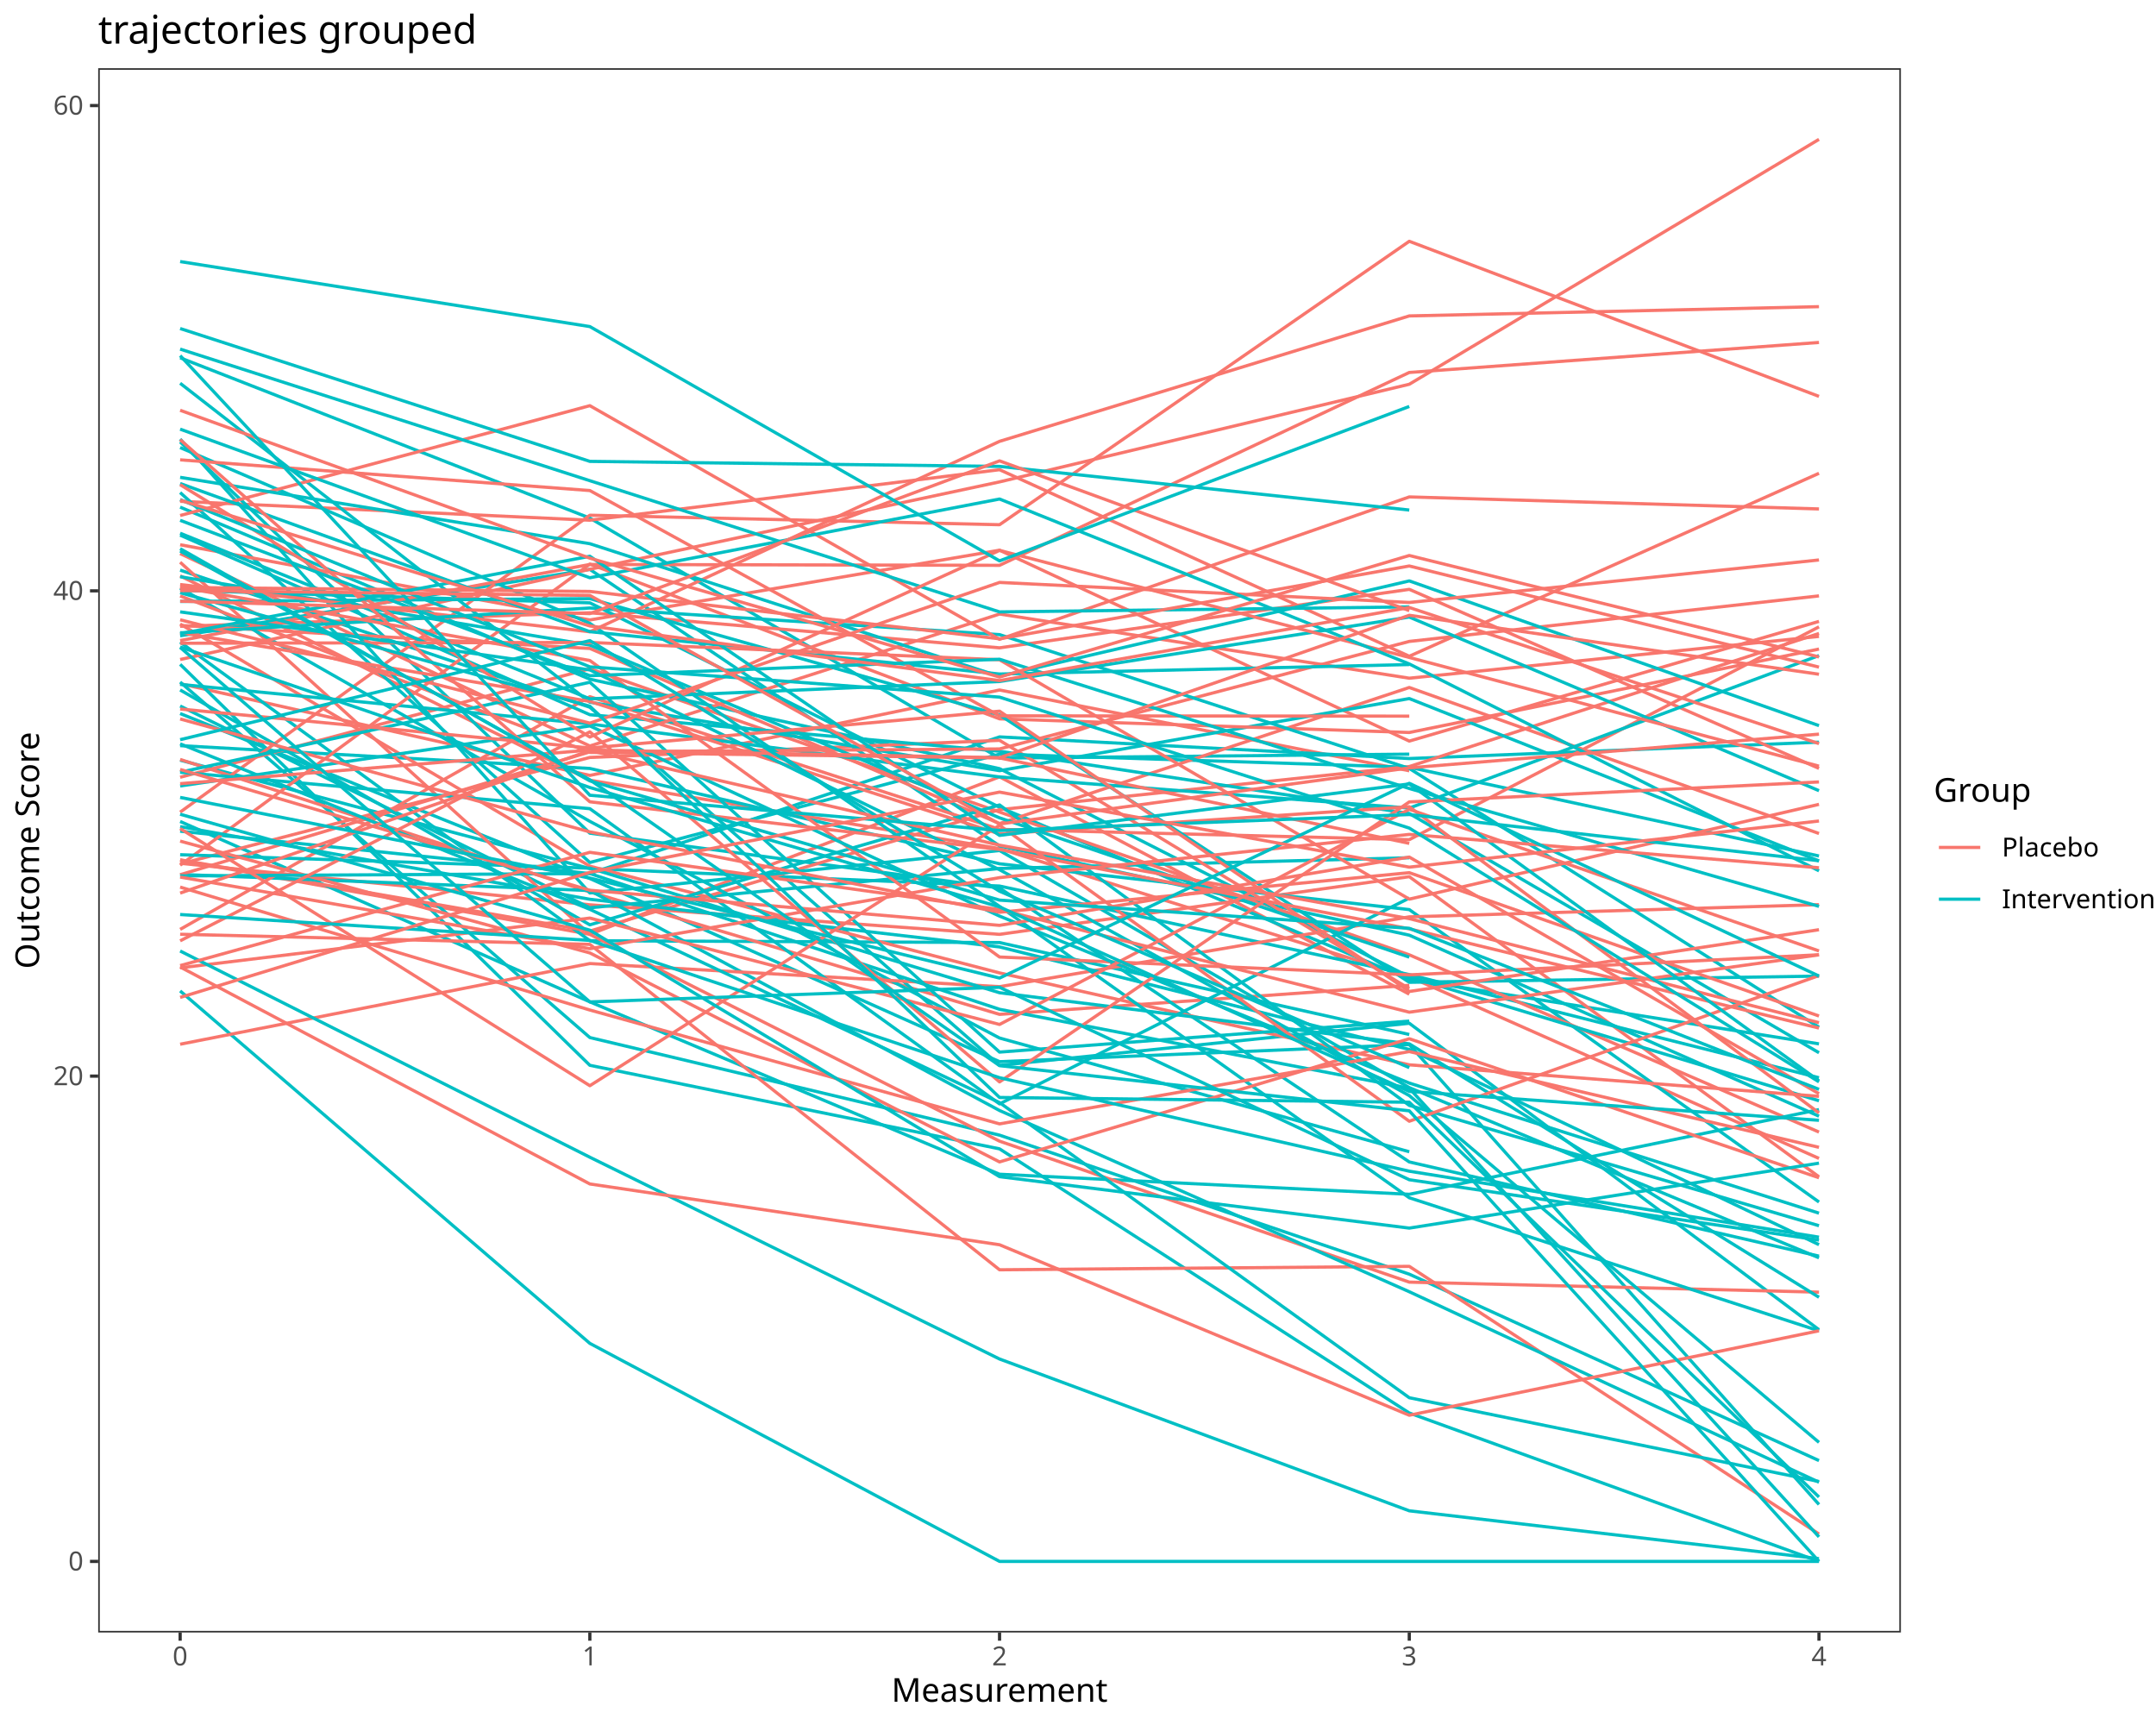
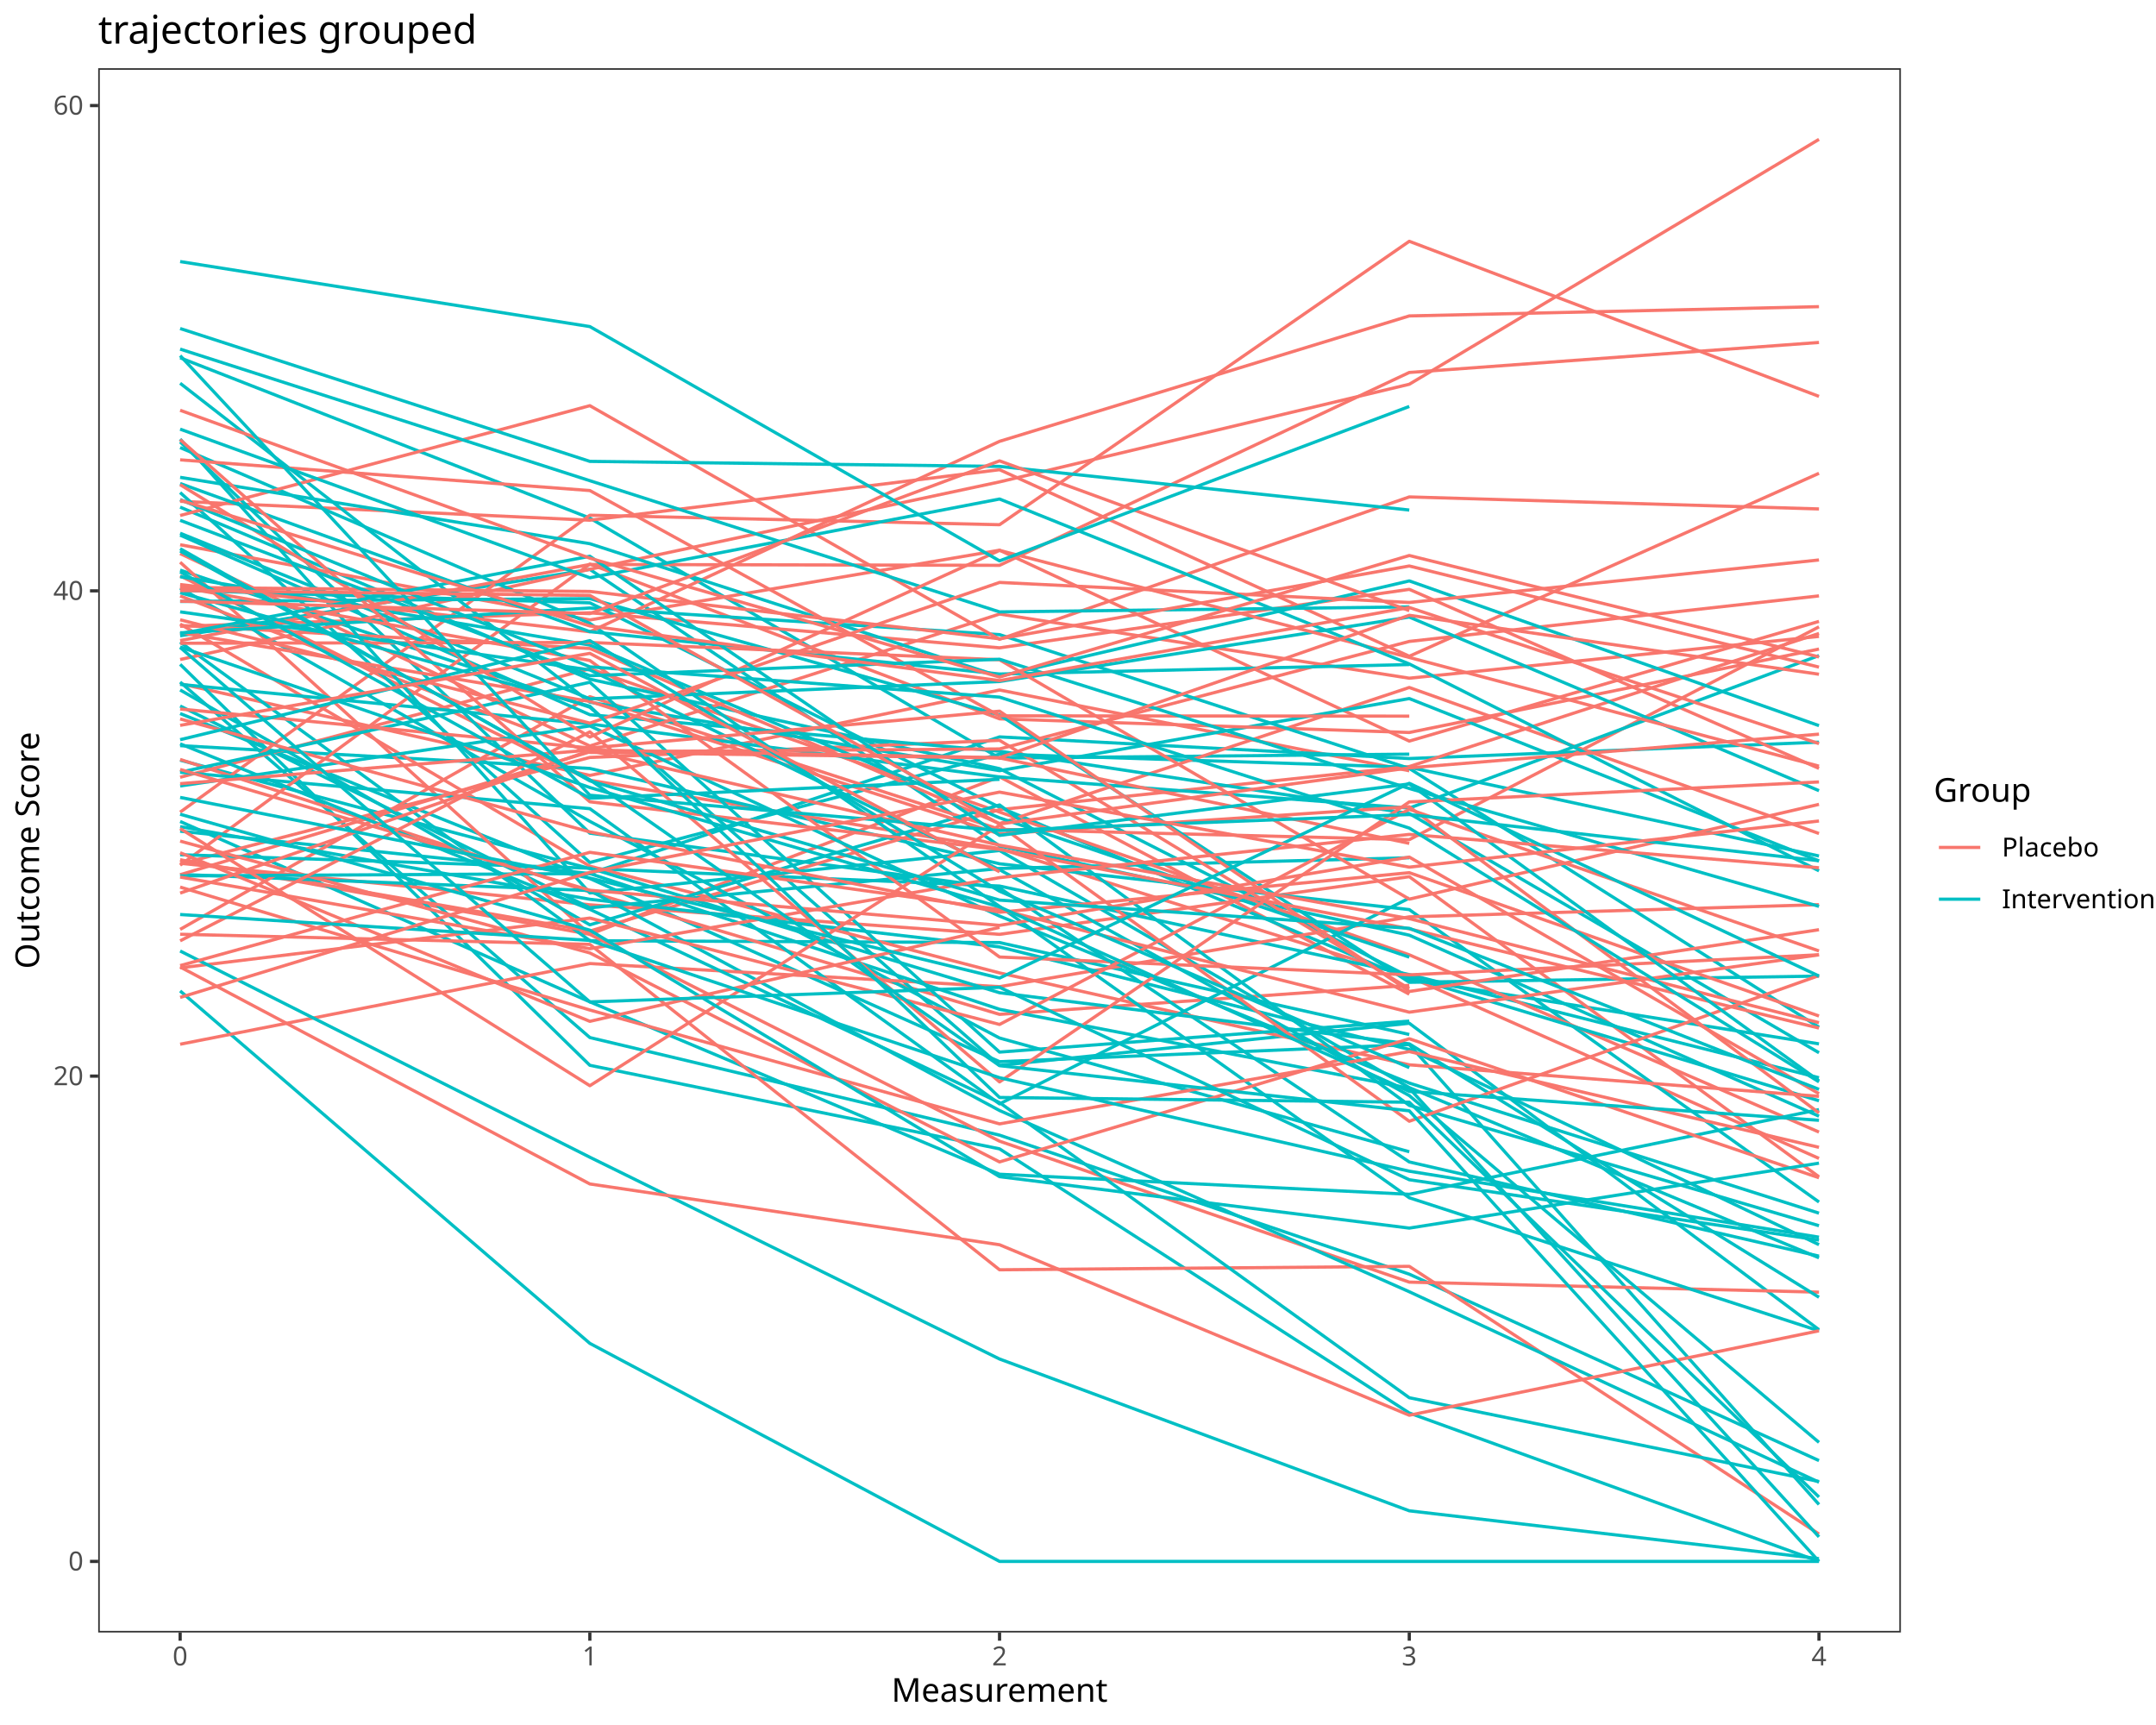
<svg xmlns="http://www.w3.org/2000/svg" class="svglite" data-engine-version="2.0" width="720.00pt" height="576.00pt" viewBox="0 0 720.00 576.00">
  <defs>
    <style type="text/css">
    .svglite line, .svglite polyline, .svglite polygon, .svglite path, .svglite rect, .svglite circle {
      fill: none;
      stroke: #000000;
      stroke-linecap: round;
      stroke-linejoin: round;
      stroke-miterlimit: 10.00;
    }
  </style>
  </defs>
  <rect width="100%" height="100%" style="stroke: none; fill: #FFFFFF;" />
  <defs>
    <clipPath id="cpMC4wMHw3MjAuMDB8MC4wMHw1NzYuMDA=">
      <rect x="0.00" y="0.00" width="720.00" height="576.00" />
    </clipPath>
  </defs>
  <g clip-path="url(#cpMC4wMHw3MjAuMDB8MC4wMHw1NzYuMDA=)">
    <rect x="0.00" y="0.00" width="720.00" height="576.00" style="stroke-width: 1.07; stroke: #FFFFFF; fill: #FFFFFF;" />
  </g>
  <defs>
    <clipPath id="cpMzIuNzl8NjM0LjgxfDIyLjc4fDU0NS4xMQ==">
      <rect x="32.79" y="22.78" width="602.02" height="522.33" />
    </clipPath>
  </defs>
  <g clip-path="url(#cpMzIuNzl8NjM0LjgxfDIyLjc4fDU0NS4xMQ==)">
    <rect x="32.79" y="22.78" width="602.02" height="522.33" style="stroke-width: 1.07; stroke: none; fill: #FFFFFF;" />
    <polyline points="60.16,228.30 196.98,258.92 333.80,230.40 470.63,257.37 " style="stroke-width: 1.07; stroke: #F8766D; stroke-linecap: butt;" />
    <polyline points="60.16,277.55 196.98,291.69 333.80,246.06 470.63,253.29 607.45,247.82 " style="stroke-width: 1.07; stroke: #00BFC4; stroke-linecap: butt;" />
    <polyline points="60.16,119.47 196.98,173.00 333.80,253.14 470.63,251.82 " style="stroke-width: 1.07; stroke: #00BFC4; stroke-linecap: butt;" />
    <polyline points="60.16,209.13 196.98,204.61 333.80,216.32 470.63,196.79 607.45,256.58 " style="stroke-width: 1.07; stroke: #F8766D; stroke-linecap: butt;" />
    <polyline points="60.16,287.21 196.98,311.99 333.80,259.39 470.63,331.97 " style="stroke-width: 1.07; stroke: #F8766D; stroke-linecap: butt;" />
    <polyline points="60.16,192.29 196.98,260.52 333.80,283.37 470.63,326.15 607.45,386.81 " style="stroke-width: 1.07; stroke: #F8766D; stroke-linecap: butt;" />
    <polyline points="60.16,227.75 196.98,346.45 333.80,379.04 470.63,425.46 607.45,487.71 " style="stroke-width: 1.07; stroke: #00BFC4; stroke-linecap: butt;" />
    <polyline points="60.16,238.26 196.98,293.35 333.80,354.51 470.63,348.80 607.45,502.37 " style="stroke-width: 1.07; stroke: #00BFC4; stroke-linecap: butt;" />
    <polyline points="60.16,197.12 196.98,201.30 333.80,269.56 470.63,326.97 607.45,348.56 " style="stroke-width: 1.07; stroke: #00BFC4; stroke-linecap: butt;" />
    <polyline points="60.16,288.27 196.98,302.13 333.80,311.99 470.63,292.73 607.45,392.96 " style="stroke-width: 1.07; stroke: #F8766D; stroke-linecap: butt;" />
    <polyline points="60.16,248.98 196.98,256.60 333.80,288.43 470.63,303.73 607.45,401.37 " style="stroke-width: 1.07; stroke: #00BFC4; stroke-linecap: butt;" />
    <polyline points="60.16,253.83 196.98,290.02 333.80,295.86 470.63,325.43 607.45,359.87 " style="stroke-width: 1.07; stroke: #00BFC4; stroke-linecap: butt;" />
    <polyline points="60.16,214.42 196.98,314.12 333.80,314.73 470.63,345.43 " style="stroke-width: 1.07; stroke: #00BFC4; stroke-linecap: butt;" />
    <polyline points="60.16,212.30 196.98,190.13 333.80,282.45 470.63,312.27 607.45,372.71 " style="stroke-width: 1.07; stroke: #00BFC4; stroke-linecap: butt;" />
    <polyline points="60.16,235.75 196.98,303.12 333.80,290.00 470.63,286.41 " style="stroke-width: 1.07; stroke: #00BFC4; stroke-linecap: butt;" />
    <polyline points="60.16,259.54 196.98,223.31 333.80,271.15 470.63,318.83 607.45,378.01 " style="stroke-width: 1.07; stroke: #F8766D; stroke-linecap: butt;" />
    <polyline points="60.16,221.83 196.98,355.72 333.80,383.62 470.63,471.82 607.45,521.37 " style="stroke-width: 1.07; stroke: #00BFC4; stroke-linecap: butt;" />
    <polyline points="60.16,274.30 196.98,334.53 333.80,392.09 470.63,398.79 607.45,370.51 " style="stroke-width: 1.07; stroke: #00BFC4; stroke-linecap: butt;" />
    <polyline points="60.16,330.89 196.98,448.57 333.80,521.37 470.63,521.37 607.45,521.37 " style="stroke-width: 1.07; stroke: #00BFC4; stroke-linecap: butt;" />
    <polyline points="60.16,167.40 196.98,173.70 333.80,156.84 470.63,219.13 607.45,158.04 " style="stroke-width: 1.07; stroke: #F8766D; stroke-linecap: butt;" />
    <polyline points="60.16,253.59 196.98,297.82 333.80,338.71 470.63,329.01 " style="stroke-width: 1.07; stroke: #F8766D; stroke-linecap: butt;" />
    <polyline points="60.16,190.37 196.98,236.16 333.80,355.74 470.63,341.68 607.45,444.01 " style="stroke-width: 1.07; stroke: #00BFC4; stroke-linecap: butt;" />
    <polyline points="60.16,147.56 196.98,278.22 333.80,296.52 470.63,387.99 607.45,419.44 " style="stroke-width: 1.07; stroke: #00BFC4; stroke-linecap: butt;" />
    <polyline points="60.16,164.47 196.98,288.00 333.80,251.82 470.63,256.19 607.45,285.83 " style="stroke-width: 1.07; stroke: #00BFC4; stroke-linecap: butt;" />
    <polyline points="60.16,169.34 196.98,226.79 333.80,256.67 470.63,326.18 607.45,367.55 " style="stroke-width: 1.07; stroke: #00BFC4; stroke-linecap: butt;" />
    <polyline points="60.16,187.74 196.98,312.00 333.80,381.05 470.63,428.12 607.45,431.47 " style="stroke-width: 1.07; stroke: #F8766D; stroke-linecap: butt;" />
    <polyline points="60.16,287.10 196.98,310.89 333.80,270.35 470.63,255.96 607.45,211.52 " style="stroke-width: 1.07; stroke: #F8766D; stroke-linecap: butt;" />
    <polyline points="60.16,311.96 196.98,315.34 333.80,424.00 470.63,422.85 607.45,512.23 " style="stroke-width: 1.07; stroke: #F8766D; stroke-linecap: butt;" />
    <polyline points="60.16,291.99 196.98,297.37 333.80,370.81 470.63,431.33 607.45,494.93 " style="stroke-width: 1.07; stroke: #00BFC4; stroke-linecap: butt;" />
    <polyline points="60.16,310.33 196.98,232.63 333.80,276.92 470.63,280.37 607.45,209.31 " style="stroke-width: 1.07; stroke: #F8766D; stroke-linecap: butt;" />
    <polyline points="60.16,271.19 196.98,172.04 333.80,175.21 470.63,80.57 607.45,132.36 " style="stroke-width: 1.07; stroke: #F8766D; stroke-linecap: butt;" />
    <polyline points="60.16,208.38 196.98,289.23 333.80,324.87 470.63,355.56 607.45,366.08 " style="stroke-width: 1.07; stroke: #F8766D; stroke-linecap: butt;" />
    <polyline points="60.16,208.83 196.98,216.53 333.80,275.00 470.63,229.56 607.45,278.32 " style="stroke-width: 1.07; stroke: #F8766D; stroke-linecap: butt;" />
    <polyline points="60.16,288.48 196.98,252.92 333.80,247.21 470.63,330.15 " style="stroke-width: 1.07; stroke: #F8766D; stroke-linecap: butt;" />
    <polyline points="60.16,181.90 196.98,207.01 333.80,183.72 470.63,247.46 607.45,207.49 " style="stroke-width: 1.07; stroke: #F8766D; stroke-linecap: butt;" />
    <polyline points="60.16,178.69 196.98,238.65 333.80,250.85 470.63,271.64 607.45,351.52 " style="stroke-width: 1.07; stroke: #00BFC4; stroke-linecap: butt;" />
    <polyline points="60.16,184.86 196.98,249.10 333.80,205.03 470.63,226.46 607.45,212.50 " style="stroke-width: 1.07; stroke: #F8766D; stroke-linecap: butt;" />
    <polyline points="60.16,196.38 196.98,274.26 333.80,346.61 470.63,384.59 " style="stroke-width: 1.07; stroke: #00BFC4; stroke-linecap: butt;" />
    <polyline points="60.16,127.98 196.98,234.48 333.80,257.34 470.63,233.26 607.45,287.48 " style="stroke-width: 1.07; stroke: #00BFC4; stroke-linecap: butt;" />
    <polyline points="60.16,228.53 196.98,241.75 333.80,259.43 470.63,269.83 607.45,218.89 " style="stroke-width: 1.07; stroke: #00BFC4; stroke-linecap: butt;" />
    <polyline points="60.16,348.68 196.98,321.74 333.80,329.46 470.63,306.15 607.45,302.07 " style="stroke-width: 1.07; stroke: #F8766D; stroke-linecap: butt;" />
    <polyline points="60.16,257.87 196.98,270.03 333.80,368.60 470.63,299.88 " style="stroke-width: 1.07; stroke: #00BFC4; stroke-linecap: butt;" />
    <polyline points="60.16,288.90 196.98,188.36 333.80,240.03 470.63,244.59 607.45,216.73 " style="stroke-width: 1.07; stroke: #F8766D; stroke-linecap: butt;" />
    <polyline points="60.16,220.22 196.98,190.09 333.80,160.91 470.63,128.31 607.45,46.53 " style="stroke-width: 1.07; stroke: #F8766D; stroke-linecap: butt;" />
    <polyline points="60.16,292.08 196.98,251.06 333.80,250.08 470.63,214.18 607.45,198.97 " style="stroke-width: 1.07; stroke: #F8766D; stroke-linecap: butt;" />
    <polyline points="60.16,230.39 196.98,308.81 333.80,268.78 470.63,369.10 607.45,409.28 " style="stroke-width: 1.07; stroke: #00BFC4; stroke-linecap: butt;" />
    <polyline points="60.16,199.00 196.98,251.24 333.80,253.08 470.63,281.61 " style="stroke-width: 1.07; stroke: #F8766D; stroke-linecap: butt;" />
    <polyline points="60.16,146.61 196.98,298.17 333.80,284.00 470.63,363.17 607.45,420.00 " style="stroke-width: 1.07; stroke: #00BFC4; stroke-linecap: butt;" />
    <polyline points="60.16,211.25 196.98,234.20 333.80,278.46 470.63,269.38 607.45,371.62 " style="stroke-width: 1.07; stroke: #F8766D; stroke-linecap: butt;" />
    <polyline points="60.16,149.45 196.98,208.15 333.80,302.66 470.63,399.95 607.45,444.39 " style="stroke-width: 1.07; stroke: #00BFC4; stroke-linecap: butt;" />
    <polyline points="60.16,248.38 196.98,303.64 333.80,368.17 470.63,466.72 607.45,494.70 " style="stroke-width: 1.07; stroke: #00BFC4; stroke-linecap: butt;" />
    <polyline points="60.16,257.86 196.98,227.81 333.80,351.31 470.63,340.95 " style="stroke-width: 1.07; stroke: #00BFC4; stroke-linecap: butt;" />
    <polyline points="60.16,276.02 196.98,300.28 333.80,316.19 470.63,350.42 607.45,415.61 " style="stroke-width: 1.07; stroke: #00BFC4; stroke-linecap: butt;" />
    <polyline points="60.16,200.84 196.98,199.89 333.80,238.72 470.63,328.00 607.45,325.93 " style="stroke-width: 1.07; stroke: #00BFC4; stroke-linecap: butt;" />
    <polyline points="60.16,192.58 196.98,215.40 333.80,273.09 470.63,319.60 " style="stroke-width: 1.07; stroke: #00BFC4; stroke-linecap: butt;" />
    <polyline points="60.16,213.89 196.98,188.48 333.80,188.77 470.63,124.37 607.45,114.35 " style="stroke-width: 1.07; stroke: #F8766D; stroke-linecap: butt;" />
    <polyline points="60.16,285.40 196.98,289.90 333.80,331.49 470.63,348.55 607.45,433.18 " style="stroke-width: 1.07; stroke: #00BFC4; stroke-linecap: butt;" />
    <polyline points="60.16,195.19 196.98,210.96 333.80,147.37 470.63,105.49 607.45,102.40 " style="stroke-width: 1.07; stroke: #F8766D; stroke-linecap: butt;" />
    <polyline points="60.16,211.32 196.98,203.02 333.80,211.91 470.63,256.59 607.45,343.00 " style="stroke-width: 1.07; stroke: #00BFC4; stroke-linecap: butt;" />
    <polyline points="60.16,172.14 196.98,135.46 333.80,213.47 470.63,165.93 607.45,169.94 " style="stroke-width: 1.07; stroke: #F8766D; stroke-linecap: butt;" />
    <polyline points="60.16,280.86 196.98,318.20 333.80,387.98 470.63,346.85 607.45,393.27 " style="stroke-width: 1.07; stroke: #F8766D; stroke-linecap: butt;" />
    <polyline points="60.16,159.39 196.98,181.55 333.80,225.84 470.63,193.97 607.45,242.30 " style="stroke-width: 1.07; stroke: #00BFC4; stroke-linecap: butt;" />
    <polyline points="60.16,161.45 196.98,210.92 333.80,225.07 470.63,221.90 " style="stroke-width: 1.07; stroke: #00BFC4; stroke-linecap: butt;" />
    <polyline points="60.16,116.57 196.98,160.51 333.80,204.32 470.63,202.65 " style="stroke-width: 1.07; stroke: #00BFC4; stroke-linecap: butt;" />
    <polyline points="60.16,109.70 196.98,154.06 333.80,155.74 470.63,170.31 " style="stroke-width: 1.07; stroke: #00BFC4; stroke-linecap: butt;" />
    <polyline points="60.16,153.55 196.98,163.80 333.80,239.03 470.63,239.13 " style="stroke-width: 1.07; stroke: #F8766D; stroke-linecap: butt;" />
    <polyline points="60.16,196.03 196.98,220.56 333.80,319.56 470.63,325.52 607.45,318.81 " style="stroke-width: 1.07; stroke: #F8766D; stroke-linecap: butt;" />
    <polyline points="60.16,178.05 196.98,233.35 333.80,227.56 470.63,206.04 607.45,264.02 " style="stroke-width: 1.07; stroke: #00BFC4; stroke-linecap: butt;" />
    <polyline points="60.16,292.48 196.98,291.69 333.80,337.02 470.63,363.38 607.45,513.18 " style="stroke-width: 1.07; stroke: #00BFC4; stroke-linecap: butt;" />
    <polyline points="60.16,262.44 196.98,242.39 333.80,305.90 470.63,361.65 607.45,405.09 " style="stroke-width: 1.07; stroke: #00BFC4; stroke-linecap: butt;" />
    <polyline points="60.16,214.79 196.98,214.52 333.80,220.31 470.63,300.23 607.45,268.58 " style="stroke-width: 1.07; stroke: #F8766D; stroke-linecap: butt;" />
    <polyline points="60.16,161.84 196.98,246.11 333.80,183.78 470.63,219.53 607.45,255.83 " style="stroke-width: 1.07; stroke: #F8766D; stroke-linecap: butt;" />
    <polyline points="60.16,204.31 196.98,223.70 333.80,290.41 470.63,365.83 607.45,481.63 " style="stroke-width: 1.07; stroke: #00BFC4; stroke-linecap: butt;" />
    <polyline points="60.16,256.93 196.98,297.27 333.80,308.99 470.63,286.19 607.45,365.20 " style="stroke-width: 1.07; stroke: #F8766D; stroke-linecap: butt;" />
    <polyline points="60.16,298.22 196.98,250.64 333.80,282.22 470.63,306.74 607.45,341.48 " style="stroke-width: 1.07; stroke: #F8766D; stroke-linecap: butt;" />
    <polyline points="60.16,296.21 196.98,337.26 333.80,375.28 470.63,351.13 607.45,383.11 " style="stroke-width: 1.07; stroke: #F8766D; stroke-linecap: butt;" />
    <polyline points="60.16,323.17 196.98,306.56 333.80,342.08 470.63,270.25 607.45,317.53 " style="stroke-width: 1.07; stroke: #F8766D; stroke-linecap: butt;" />
    <polyline points="60.16,276.66 196.98,362.53 333.80,275.56 470.63,374.40 607.45,325.75 " style="stroke-width: 1.07; stroke: #F8766D; stroke-linecap: butt;" />
    <polyline points="60.16,240.07 196.98,277.79 333.80,304.61 470.63,291.40 607.45,339.26 " style="stroke-width: 1.07; stroke: #F8766D; stroke-linecap: butt;" />
    <polyline points="60.16,317.55 196.98,386.41 333.80,453.79 470.63,504.48 607.45,520.46 " style="stroke-width: 1.07; stroke: #00BFC4; stroke-linecap: butt;" />
    <polyline points="60.16,322.89 196.98,395.34 333.80,415.64 470.63,472.57 607.45,444.36 " style="stroke-width: 1.07; stroke: #F8766D; stroke-linecap: butt;" />
    <polyline points="60.16,206.96 196.98,241.46 333.80,194.48 470.63,201.17 607.45,186.98 " style="stroke-width: 1.07; stroke: #F8766D; stroke-linecap: butt;" />
    <polyline points="60.16,196.15 196.98,197.49 333.80,213.31 470.63,188.99 607.45,222.76 " style="stroke-width: 1.07; stroke: #F8766D; stroke-linecap: butt;" />
    <polyline points="60.16,236.75 196.98,249.77 333.80,237.47 470.63,331.06 607.45,310.44 " style="stroke-width: 1.07; stroke: #F8766D; stroke-linecap: butt;" />
    <polyline points="60.16,146.82 196.98,267.73 333.80,283.63 470.63,310.15 607.45,343.28 " style="stroke-width: 1.07; stroke: #F8766D; stroke-linecap: butt;" />
    <polyline points="60.16,322.43 196.98,284.60 333.80,303.71 470.63,337.98 607.45,318.83 " style="stroke-width: 1.07; stroke: #F8766D; stroke-linecap: butt;" />
+     <polyline points="60.16,190.97 196.98,266.54 333.80,260.22 " style="stroke-width: 1.07; stroke: #00BFC4; stroke-linecap: butt;" />
    <polyline points="60.16,211.60 196.98,185.74 333.80,278.95 470.63,261.77 607.45,360.91 " style="stroke-width: 1.07; stroke: #00BFC4; stroke-linecap: butt;" />
    <polyline points="60.16,173.74 196.98,225.63 333.80,220.13 470.63,263.29 607.45,302.65 " style="stroke-width: 1.07; stroke: #00BFC4; stroke-linecap: butt;" />
    <polyline points="60.16,143.30 196.98,192.92 333.80,166.63 470.63,221.70 607.45,290.78 " style="stroke-width: 1.07; stroke: #00BFC4; stroke-linecap: butt;" />
    <polyline points="60.16,314.15 196.98,244.38 333.80,361.26 470.63,267.77 607.45,261.10 " style="stroke-width: 1.07; stroke: #F8766D; stroke-linecap: butt;" />
    <polyline points="60.16,261.68 196.98,250.46 333.80,253.00 470.63,205.45 607.45,225.14 " style="stroke-width: 1.07; stroke: #F8766D; stroke-linecap: butt;" />
    <polyline points="60.16,292.86 196.98,316.79 333.80,293.05 470.63,278.62 607.45,289.76 " style="stroke-width: 1.07; stroke: #F8766D; stroke-linecap: butt;" />
    <polyline points="60.16,197.92 196.98,235.82 333.80,366.46 470.63,368.05 607.45,499.88 " style="stroke-width: 1.07; stroke: #00BFC4; stroke-linecap: butt;" />
    <polyline points="60.16,183.98 196.98,260.39 333.80,355.84 470.63,370.92 607.45,521.37 " style="stroke-width: 1.07; stroke: #00BFC4; stroke-linecap: butt;" />
    <polyline points="60.16,183.21 196.98,260.74 333.80,300.56 470.63,309.98 607.45,363.75 " style="stroke-width: 1.07; stroke: #00BFC4; stroke-linecap: butt;" />
    <polyline points="60.16,271.88 196.98,310.60 333.80,392.90 470.63,410.08 607.45,388.39 " style="stroke-width: 1.07; stroke: #00BFC4; stroke-linecap: butt;" />
+     <polyline points="60.16,284.74 196.98,341.04 333.80,309.65 " style="stroke-width: 1.07; stroke: #F8766D; stroke-linecap: butt;" />
    <polyline points="60.16,166.82 196.98,222.67 333.80,232.78 470.63,276.51 607.45,361.24 " style="stroke-width: 1.07; stroke: #00BFC4; stroke-linecap: butt;" />
    <polyline points="60.16,216.18 196.98,334.55 333.80,329.67 470.63,393.93 607.45,414.08 " style="stroke-width: 1.07; stroke: #00BFC4; stroke-linecap: butt;" />
    <polyline points="60.16,137.00 196.98,186.38 333.80,226.08 470.63,185.49 607.45,219.36 " style="stroke-width: 1.07; stroke: #F8766D; stroke-linecap: butt;" />
    <polyline points="60.16,216.04 196.98,262.96 333.80,302.83 470.63,364.44 607.45,374.08 " style="stroke-width: 1.07; stroke: #00BFC4; stroke-linecap: butt;" />
    <polyline points="60.16,167.02 196.98,209.02 333.80,227.26 470.63,202.85 607.45,248.30 " style="stroke-width: 1.07; stroke: #F8766D; stroke-linecap: butt;" />
    <polyline points="60.16,118.75 196.98,265.54 333.80,277.31 470.63,271.99 607.45,287.41 " style="stroke-width: 1.07; stroke: #00BFC4; stroke-linecap: butt;" />
    <polyline points="60.16,246.99 196.98,213.91 333.80,297.59 470.63,356.50 " style="stroke-width: 1.07; stroke: #00BFC4; stroke-linecap: butt;" />
    <polyline points="60.16,305.37 196.98,314.02 333.80,359.86 470.63,391.08 607.45,413.11 " style="stroke-width: 1.07; stroke: #00BFC4; stroke-linecap: butt;" />
    <polyline points="60.16,200.74 196.98,204.89 333.80,153.89 470.63,203.89 " style="stroke-width: 1.07; stroke: #F8766D; stroke-linecap: butt;" />
+     <polyline points="60.16,242.20 196.98,218.16 333.80,291.12 " style="stroke-width: 1.07; stroke: #F8766D; stroke-linecap: butt;" />
    <polyline points="60.16,197.19 196.98,198.81 333.80,275.15 470.63,256.40 607.45,245.14 " style="stroke-width: 1.07; stroke: #F8766D; stroke-linecap: butt;" />
    <polyline points="60.16,266.27 196.98,293.20 333.80,326.59 470.63,261.55 607.45,325.92 " style="stroke-width: 1.07; stroke: #00BFC4; stroke-linecap: butt;" />
    <polyline points="60.16,87.34 196.98,109.05 333.80,187.28 470.63,135.72 " style="stroke-width: 1.07; stroke: #00BFC4; stroke-linecap: butt;" />
    <polyline points="60.16,333.05 196.98,291.28 333.80,264.49 470.63,289.55 607.45,274.14 " style="stroke-width: 1.07; stroke: #F8766D; stroke-linecap: butt;" />
    <rect x="32.79" y="22.78" width="602.02" height="522.33" style="stroke-width: 1.07; stroke: #333333;" />
  </g>
  <g clip-path="url(#cpMC4wMHw3MjAuMDB8MC4wMHw1NzYuMDA=)">
    <text x="27.86" y="524.40" text-anchor="end" style="font-size: 8.80px; fill: #4D4D4D; font-family: sans;" textLength="4.89px" lengthAdjust="spacingAndGlyphs">0</text>
    <text x="27.86" y="362.36" text-anchor="end" style="font-size: 8.80px; fill: #4D4D4D; font-family: sans;" textLength="9.79px" lengthAdjust="spacingAndGlyphs">20</text>
    <text x="27.86" y="200.32" text-anchor="end" style="font-size: 8.80px; fill: #4D4D4D; font-family: sans;" textLength="9.79px" lengthAdjust="spacingAndGlyphs">40</text>
    <text x="27.86" y="38.27" text-anchor="end" style="font-size: 8.80px; fill: #4D4D4D; font-family: sans;" textLength="9.79px" lengthAdjust="spacingAndGlyphs">60</text>
    <polyline points="30.05,521.37 32.79,521.37 " style="stroke-width: 1.07; stroke: #333333; stroke-linecap: butt;" />
    <polyline points="30.05,359.33 32.79,359.33 " style="stroke-width: 1.07; stroke: #333333; stroke-linecap: butt;" />
    <polyline points="30.05,197.29 32.79,197.29 " style="stroke-width: 1.07; stroke: #333333; stroke-linecap: butt;" />
    <polyline points="30.05,35.25 32.79,35.25 " style="stroke-width: 1.07; stroke: #333333; stroke-linecap: butt;" />
    <polyline points="60.16,547.85 60.16,545.11 " style="stroke-width: 1.07; stroke: #333333; stroke-linecap: butt;" />
    <polyline points="196.98,547.85 196.98,545.11 " style="stroke-width: 1.07; stroke: #333333; stroke-linecap: butt;" />
    <polyline points="333.80,547.85 333.80,545.11 " style="stroke-width: 1.07; stroke: #333333; stroke-linecap: butt;" />
    <polyline points="470.63,547.85 470.63,545.11 " style="stroke-width: 1.07; stroke: #333333; stroke-linecap: butt;" />
    <polyline points="607.45,547.85 607.45,545.11 " style="stroke-width: 1.07; stroke: #333333; stroke-linecap: butt;" />
    <text x="60.16" y="556.10" text-anchor="middle" style="font-size: 8.80px; fill: #4D4D4D; font-family: sans;" textLength="4.89px" lengthAdjust="spacingAndGlyphs">0</text>
    <text x="196.98" y="556.10" text-anchor="middle" style="font-size: 8.80px; fill: #4D4D4D; font-family: sans;" textLength="4.89px" lengthAdjust="spacingAndGlyphs">1</text>
    <text x="333.80" y="556.10" text-anchor="middle" style="font-size: 8.80px; fill: #4D4D4D; font-family: sans;" textLength="4.89px" lengthAdjust="spacingAndGlyphs">2</text>
    <text x="470.63" y="556.10" text-anchor="middle" style="font-size: 8.80px; fill: #4D4D4D; font-family: sans;" textLength="4.89px" lengthAdjust="spacingAndGlyphs">3</text>
    <text x="607.45" y="556.10" text-anchor="middle" style="font-size: 8.80px; fill: #4D4D4D; font-family: sans;" textLength="4.89px" lengthAdjust="spacingAndGlyphs">4</text>
    <text x="333.80" y="568.24" text-anchor="middle" style="font-size: 11.00px; font-family: sans;" textLength="67.27px" lengthAdjust="spacingAndGlyphs">Measurement</text>
    <text transform="translate(13.05,283.95) rotate(-90)" text-anchor="middle" style="font-size: 11.00px; font-family: sans;" textLength="76.44px" lengthAdjust="spacingAndGlyphs">Outcome Score</text>
    <rect x="645.77" y="259.00" width="68.75" height="49.89" style="stroke-width: 1.07; stroke: none; fill: #FFFFFF;" />
    <text x="645.77" y="267.71" style="font-size: 11.00px; font-family: sans;" textLength="30.58px" lengthAdjust="spacingAndGlyphs">Group</text>
    <rect x="645.77" y="274.33" width="17.28" height="17.28" style="stroke-width: 1.07; stroke: none; fill: #FFFFFF;" />
    <line x1="647.50" y1="282.97" x2="661.32" y2="282.97" style="stroke-width: 1.07; stroke: #F8766D; stroke-linecap: butt;" />
    <rect x="645.77" y="291.61" width="17.28" height="17.28" style="stroke-width: 1.07; stroke: none; fill: #FFFFFF;" />
    <line x1="647.50" y1="300.25" x2="661.32" y2="300.25" style="stroke-width: 1.07; stroke: #00BFC4; stroke-linecap: butt;" />
    <text x="668.53" y="286.00" style="font-size: 8.80px; font-family: sans;" textLength="31.81px" lengthAdjust="spacingAndGlyphs">Placebo</text>
    <text x="668.53" y="303.28" style="font-size: 8.80px; font-family: sans;" textLength="45.99px" lengthAdjust="spacingAndGlyphs">Intervention</text>
    <text x="32.79" y="14.56" style="font-size: 13.20px; font-family: sans;" textLength="116.68px" lengthAdjust="spacingAndGlyphs">trajectories grouped</text>
  </g>
</svg>
